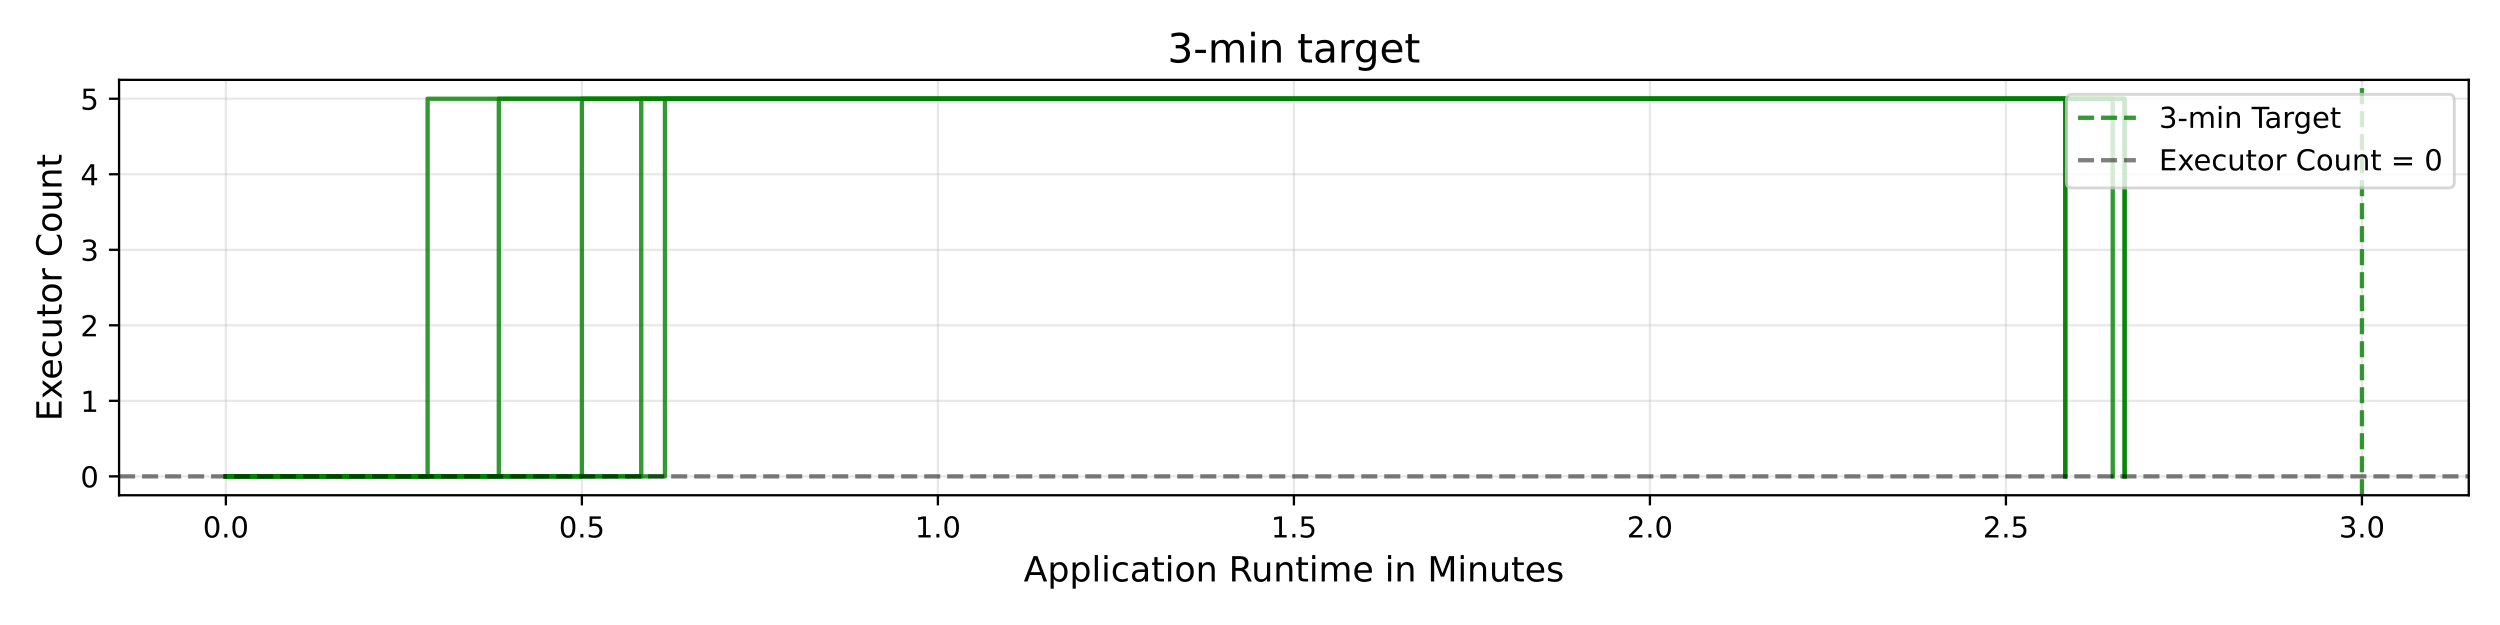
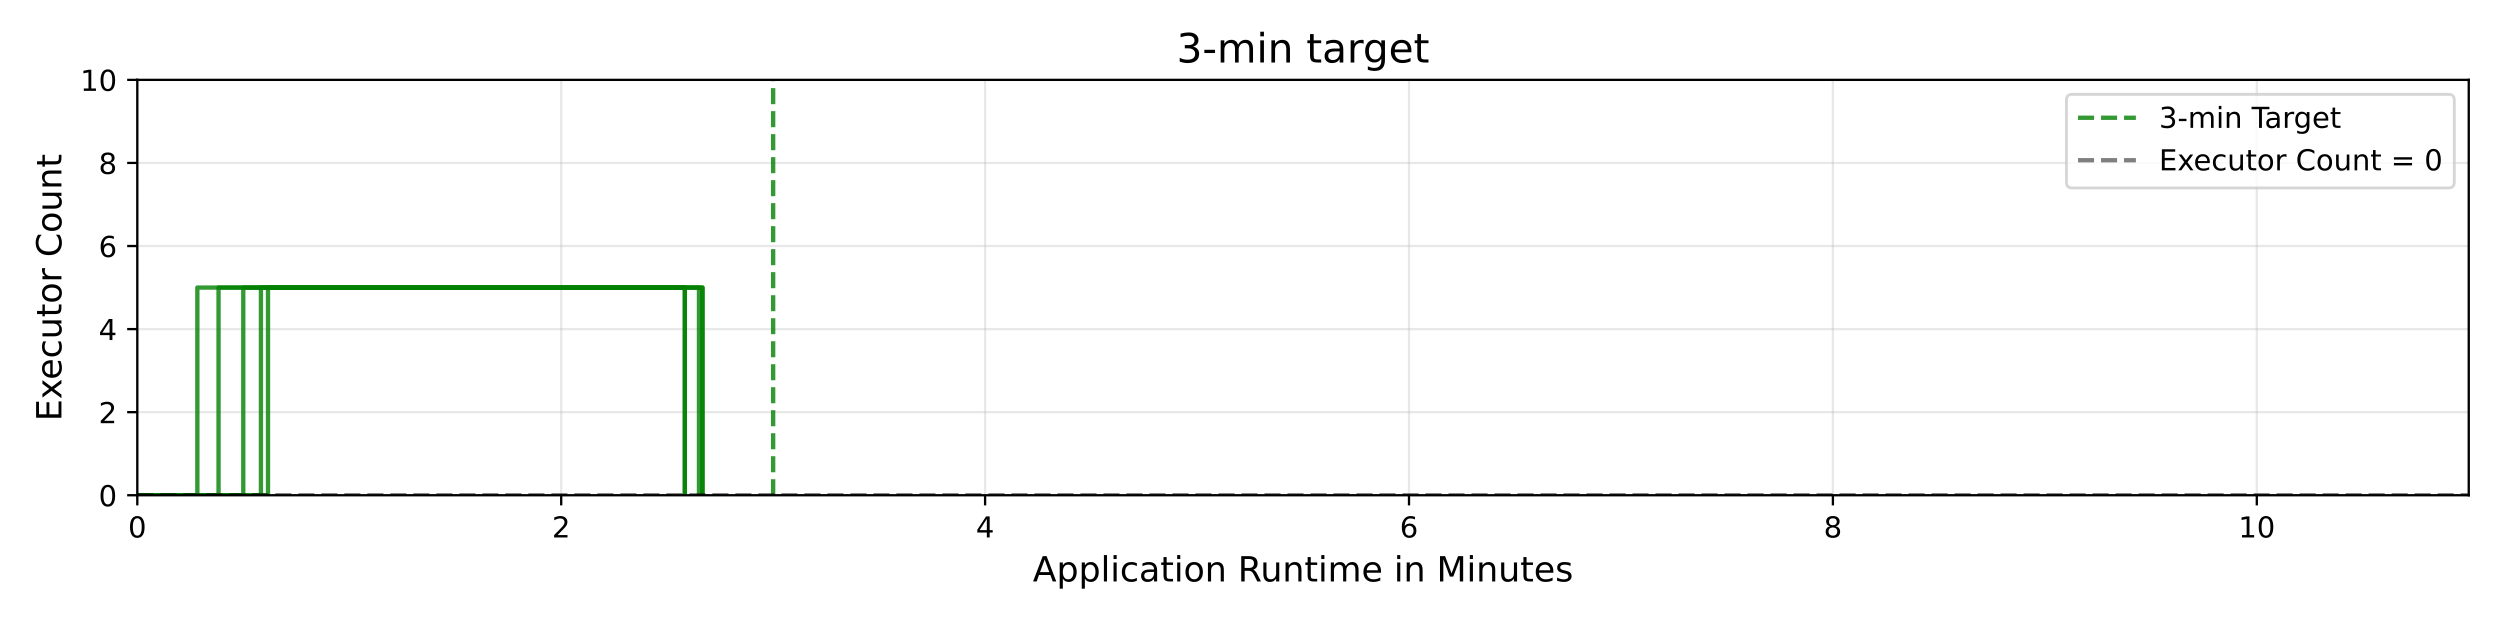
<svg xmlns="http://www.w3.org/2000/svg" xmlns:xlink="http://www.w3.org/1999/xlink" width="864pt" height="216pt" viewBox="0 0 864 216" version="1.1">
  <defs>
    <style type="text/css">*{stroke-linejoin: round; stroke-linecap: butt}</style>
  </defs>
  <g id="figure_1">
    <g id="patch_1">
      <path d="M 0 216  L 864 216  L 864 0  L 0 0  z " style="fill: #ffffff" />
    </g>
    <g id="axes_1">
      <g id="patch_2">
-         <path d="M 41.15 171.16  L 853.2 171.16  L 853.2 27.6  L 41.15 27.6  z " style="fill: #ffffff" />
+         <path d="M 47.45 171.16  L 853.2 171.16  L 853.2 27.6  L 47.45 27.6  z " style="fill: #ffffff" />
      </g>
      <g id="matplotlib.axis_1">
        <g id="xtick_1">
          <g id="line2d_1">
-             <path d="M 78.061 171.16  L 78.061 27.6  " clip-path="url(#p871c3babf1)" style="fill: none; stroke: #b0b0b0; stroke-opacity: 0.3; stroke-width: 0.8; stroke-linecap: square" />
+             <path d="M 47.45 171.16  L 47.45 27.6  " clip-path="url(#p15f60aa77c)" style="fill: none; stroke: #b0b0b0; stroke-opacity: 0.3; stroke-width: 0.8; stroke-linecap: square" />
          </g>
          <g id="line2d_2">
            <defs>
-               <path id="m5bd733987e" d="M 0 0  L 0 3.5  " style="stroke: #000000; stroke-width: 0.8" />
-             </defs>
-             <g>
-               <use xlink:href="#m5bd733987e" x="78.061" y="171.16" style="stroke: #000000; stroke-width: 0.8" />
+               <path id="mfbb7377df3" d="M 0 0  L 0 3.5  " style="stroke: #000000; stroke-width: 0.8" />
+             </defs>
+             <g>
+               <use xlink:href="#mfbb7377df3" x="47.45" y="171.16" style="stroke: #000000; stroke-width: 0.8" />
            </g>
          </g>
          <g id="text_1">
-             <g transform="translate(70.1098 185.7584) scale(0.1 -0.1)">
+             <g transform="translate(44.26875 185.7584) scale(0.1 -0.1)">
              <defs>
                <path id="DejaVuSans-30" d="M 2034 4250  Q 1547 4250 1301 3770  Q 1056 3291 1056 2328  Q 1056 1369 1301 889  Q 1547 409 2034 409  Q 2525 409 2770 889  Q 3016 1369 3016 2328  Q 3016 3291 2770 3770  Q 2525 4250 2034 4250  z M 2034 4750  Q 2819 4750 3233 4129  Q 3647 3509 3647 2328  Q 3647 1150 3233 529  Q 2819 -91 2034 -91  Q 1250 -91 836 529  Q 422 1150 422 2328  Q 422 3509 836 4129  Q 1250 4750 2034 4750  z " transform="scale(0.015625)" />
-                 <path id="DejaVuSans-2e" d="M 684 794  L 1344 794  L 1344 0  L 684 0  L 684 794  z " transform="scale(0.015625)" />
              </defs>
              <use xlink:href="#DejaVuSans-30" />
-               <use xlink:href="#DejaVuSans-2e" x="63.623" />
-               <use xlink:href="#DejaVuSans-30" x="95.41" />
            </g>
          </g>
        </g>
        <g id="xtick_2">
          <g id="line2d_3">
-             <path d="M 201.099 171.16  L 201.099 27.6  " clip-path="url(#p871c3babf1)" style="fill: none; stroke: #b0b0b0; stroke-opacity: 0.3; stroke-width: 0.8; stroke-linecap: square" />
+             <path d="M 193.95 171.16  L 193.95 27.6  " clip-path="url(#p15f60aa77c)" style="fill: none; stroke: #b0b0b0; stroke-opacity: 0.3; stroke-width: 0.8; stroke-linecap: square" />
          </g>
          <g id="line2d_4">
            <g>
-               <use xlink:href="#m5bd733987e" x="201.099" y="171.16" style="stroke: #000000; stroke-width: 0.8" />
+               <use xlink:href="#mfbb7377df3" x="193.95" y="171.16" style="stroke: #000000; stroke-width: 0.8" />
            </g>
          </g>
          <g id="text_2">
-             <g transform="translate(193.1477 185.7584) scale(0.1 -0.1)">
-               <defs>
-                 <path id="DejaVuSans-35" d="M 691 4666  L 3169 4666  L 3169 4134  L 1269 4134  L 1269 2991  Q 1406 3038 1543 3061  Q 1681 3084 1819 3084  Q 2600 3084 3056 2656  Q 3513 2228 3513 1497  Q 3513 744 3044 326  Q 2575 -91 1722 -91  Q 1428 -91 1123 -41  Q 819 9 494 109  L 494 744  Q 775 591 1075 516  Q 1375 441 1709 441  Q 2250 441 2565 725  Q 2881 1009 2881 1497  Q 2881 1984 2565 2268  Q 2250 2553 1709 2553  Q 1456 2553 1204 2497  Q 953 2441 691 2322  L 691 4666  z " transform="scale(0.015625)" />
-               </defs>
-               <use xlink:href="#DejaVuSans-30" />
-               <use xlink:href="#DejaVuSans-2e" x="63.623" />
-               <use xlink:href="#DejaVuSans-35" x="95.41" />
+             <g transform="translate(190.7688 185.7584) scale(0.1 -0.1)">
+               <defs>
+                 <path id="DejaVuSans-32" d="M 1228 531  L 3431 531  L 3431 0  L 469 0  L 469 531  Q 828 903 1448 1529  Q 2069 2156 2228 2338  Q 2531 2678 2651 2914  Q 2772 3150 2772 3378  Q 2772 3750 2511 3984  Q 2250 4219 1831 4219  Q 1534 4219 1204 4116  Q 875 4013 500 3803  L 500 4441  Q 881 4594 1212 4672  Q 1544 4750 1819 4750  Q 2544 4750 2975 4387  Q 3406 4025 3406 3419  Q 3406 3131 3298 2873  Q 3191 2616 2906 2266  Q 2828 2175 2409 1742  Q 1991 1309 1228 531  z " transform="scale(0.015625)" />
+               </defs>
+               <use xlink:href="#DejaVuSans-32" />
            </g>
          </g>
        </g>
        <g id="xtick_3">
          <g id="line2d_5">
-             <path d="M 324.137 171.16  L 324.137 27.6  " clip-path="url(#p871c3babf1)" style="fill: none; stroke: #b0b0b0; stroke-opacity: 0.3; stroke-width: 0.8; stroke-linecap: square" />
+             <path d="M 340.45 171.16  L 340.45 27.6  " clip-path="url(#p15f60aa77c)" style="fill: none; stroke: #b0b0b0; stroke-opacity: 0.3; stroke-width: 0.8; stroke-linecap: square" />
          </g>
          <g id="line2d_6">
            <g>
-               <use xlink:href="#m5bd733987e" x="324.137" y="171.16" style="stroke: #000000; stroke-width: 0.8" />
+               <use xlink:href="#mfbb7377df3" x="340.45" y="171.16" style="stroke: #000000; stroke-width: 0.8" />
            </g>
          </g>
          <g id="text_3">
-             <g transform="translate(316.1856 185.7584) scale(0.1 -0.1)">
-               <defs>
-                 <path id="DejaVuSans-31" d="M 794 531  L 1825 531  L 1825 4091  L 703 3866  L 703 4441  L 1819 4666  L 2450 4666  L 2450 531  L 3481 531  L 3481 0  L 794 0  L 794 531  z " transform="scale(0.015625)" />
-               </defs>
-               <use xlink:href="#DejaVuSans-31" />
-               <use xlink:href="#DejaVuSans-2e" x="63.623" />
-               <use xlink:href="#DejaVuSans-30" x="95.41" />
+             <g transform="translate(337.2688 185.7584) scale(0.1 -0.1)">
+               <defs>
+                 <path id="DejaVuSans-34" d="M 2419 4116  L 825 1625  L 2419 1625  L 2419 4116  z M 2253 4666  L 3047 4666  L 3047 1625  L 3713 1625  L 3713 1100  L 3047 1100  L 3047 0  L 2419 0  L 2419 1100  L 313 1100  L 313 1709  L 2253 4666  z " transform="scale(0.015625)" />
+               </defs>
+               <use xlink:href="#DejaVuSans-34" />
            </g>
          </g>
        </g>
        <g id="xtick_4">
          <g id="line2d_7">
-             <path d="M 447.175 171.16  L 447.175 27.6  " clip-path="url(#p871c3babf1)" style="fill: none; stroke: #b0b0b0; stroke-opacity: 0.3; stroke-width: 0.8; stroke-linecap: square" />
+             <path d="M 486.95 171.16  L 486.95 27.6  " clip-path="url(#p15f60aa77c)" style="fill: none; stroke: #b0b0b0; stroke-opacity: 0.3; stroke-width: 0.8; stroke-linecap: square" />
          </g>
          <g id="line2d_8">
            <g>
-               <use xlink:href="#m5bd733987e" x="447.175" y="171.16" style="stroke: #000000; stroke-width: 0.8" />
+               <use xlink:href="#mfbb7377df3" x="486.95" y="171.16" style="stroke: #000000; stroke-width: 0.8" />
            </g>
          </g>
          <g id="text_4">
-             <g transform="translate(439.2234 185.7584) scale(0.1 -0.1)">
-               <use xlink:href="#DejaVuSans-31" />
-               <use xlink:href="#DejaVuSans-2e" x="63.623" />
-               <use xlink:href="#DejaVuSans-35" x="95.41" />
+             <g transform="translate(483.7688 185.7584) scale(0.1 -0.1)">
+               <defs>
+                 <path id="DejaVuSans-36" d="M 2113 2584  Q 1688 2584 1439 2293  Q 1191 2003 1191 1497  Q 1191 994 1439 701  Q 1688 409 2113 409  Q 2538 409 2786 701  Q 3034 994 3034 1497  Q 3034 2003 2786 2293  Q 2538 2584 2113 2584  z M 3366 4563  L 3366 3988  Q 3128 4100 2886 4159  Q 2644 4219 2406 4219  Q 1781 4219 1451 3797  Q 1122 3375 1075 2522  Q 1259 2794 1537 2939  Q 1816 3084 2150 3084  Q 2853 3084 3261 2657  Q 3669 2231 3669 1497  Q 3669 778 3244 343  Q 2819 -91 2113 -91  Q 1303 -91 875 529  Q 447 1150 447 2328  Q 447 3434 972 4092  Q 1497 4750 2381 4750  Q 2619 4750 2861 4703  Q 3103 4656 3366 4563  z " transform="scale(0.015625)" />
+               </defs>
+               <use xlink:href="#DejaVuSans-36" />
            </g>
          </g>
        </g>
        <g id="xtick_5">
          <g id="line2d_9">
-             <path d="M 570.213 171.16  L 570.213 27.6  " clip-path="url(#p871c3babf1)" style="fill: none; stroke: #b0b0b0; stroke-opacity: 0.3; stroke-width: 0.8; stroke-linecap: square" />
+             <path d="M 633.45 171.16  L 633.45 27.6  " clip-path="url(#p15f60aa77c)" style="fill: none; stroke: #b0b0b0; stroke-opacity: 0.3; stroke-width: 0.8; stroke-linecap: square" />
          </g>
          <g id="line2d_10">
            <g>
-               <use xlink:href="#m5bd733987e" x="570.213" y="171.16" style="stroke: #000000; stroke-width: 0.8" />
+               <use xlink:href="#mfbb7377df3" x="633.45" y="171.16" style="stroke: #000000; stroke-width: 0.8" />
            </g>
          </g>
          <g id="text_5">
-             <g transform="translate(562.2613 185.7584) scale(0.1 -0.1)">
-               <defs>
-                 <path id="DejaVuSans-32" d="M 1228 531  L 3431 531  L 3431 0  L 469 0  L 469 531  Q 828 903 1448 1529  Q 2069 2156 2228 2338  Q 2531 2678 2651 2914  Q 2772 3150 2772 3378  Q 2772 3750 2511 3984  Q 2250 4219 1831 4219  Q 1534 4219 1204 4116  Q 875 4013 500 3803  L 500 4441  Q 881 4594 1212 4672  Q 1544 4750 1819 4750  Q 2544 4750 2975 4387  Q 3406 4025 3406 3419  Q 3406 3131 3298 2873  Q 3191 2616 2906 2266  Q 2828 2175 2409 1742  Q 1991 1309 1228 531  z " transform="scale(0.015625)" />
-               </defs>
-               <use xlink:href="#DejaVuSans-32" />
-               <use xlink:href="#DejaVuSans-2e" x="63.623" />
-               <use xlink:href="#DejaVuSans-30" x="95.41" />
+             <g transform="translate(630.2687 185.7584) scale(0.1 -0.1)">
+               <defs>
+                 <path id="DejaVuSans-38" d="M 2034 2216  Q 1584 2216 1326 1975  Q 1069 1734 1069 1313  Q 1069 891 1326 650  Q 1584 409 2034 409  Q 2484 409 2743 651  Q 3003 894 3003 1313  Q 3003 1734 2745 1975  Q 2488 2216 2034 2216  z M 1403 2484  Q 997 2584 770 2862  Q 544 3141 544 3541  Q 544 4100 942 4425  Q 1341 4750 2034 4750  Q 2731 4750 3128 4425  Q 3525 4100 3525 3541  Q 3525 3141 3298 2862  Q 3072 2584 2669 2484  Q 3125 2378 3379 2068  Q 3634 1759 3634 1313  Q 3634 634 3220 271  Q 2806 -91 2034 -91  Q 1263 -91 848 271  Q 434 634 434 1313  Q 434 1759 690 2068  Q 947 2378 1403 2484  z M 1172 3481  Q 1172 3119 1398 2916  Q 1625 2713 2034 2713  Q 2441 2713 2670 2916  Q 2900 3119 2900 3481  Q 2900 3844 2670 4047  Q 2441 4250 2034 4250  Q 1625 4250 1398 4047  Q 1172 3844 1172 3481  z " transform="scale(0.015625)" />
+               </defs>
+               <use xlink:href="#DejaVuSans-38" />
            </g>
          </g>
        </g>
        <g id="xtick_6">
          <g id="line2d_11">
-             <path d="M 693.251 171.16  L 693.251 27.6  " clip-path="url(#p871c3babf1)" style="fill: none; stroke: #b0b0b0; stroke-opacity: 0.3; stroke-width: 0.8; stroke-linecap: square" />
+             <path d="M 779.95 171.16  L 779.95 27.6  " clip-path="url(#p15f60aa77c)" style="fill: none; stroke: #b0b0b0; stroke-opacity: 0.3; stroke-width: 0.8; stroke-linecap: square" />
          </g>
          <g id="line2d_12">
            <g>
-               <use xlink:href="#m5bd733987e" x="693.251" y="171.16" style="stroke: #000000; stroke-width: 0.8" />
+               <use xlink:href="#mfbb7377df3" x="779.95" y="171.16" style="stroke: #000000; stroke-width: 0.8" />
            </g>
          </g>
          <g id="text_6">
-             <g transform="translate(685.2992 185.7584) scale(0.1 -0.1)">
-               <use xlink:href="#DejaVuSans-32" />
-               <use xlink:href="#DejaVuSans-2e" x="63.623" />
-               <use xlink:href="#DejaVuSans-35" x="95.41" />
-             </g>
-           </g>
-         </g>
-         <g id="xtick_7">
-           <g id="line2d_13">
-             <path d="M 816.289 171.16  L 816.289 27.6  " clip-path="url(#p871c3babf1)" style="fill: none; stroke: #b0b0b0; stroke-opacity: 0.3; stroke-width: 0.8; stroke-linecap: square" />
-           </g>
-           <g id="line2d_14">
-             <g>
-               <use xlink:href="#m5bd733987e" x="816.289" y="171.16" style="stroke: #000000; stroke-width: 0.8" />
-             </g>
-           </g>
-           <g id="text_7">
-             <g transform="translate(808.3371 185.7584) scale(0.1 -0.1)">
-               <defs>
-                 <path id="DejaVuSans-33" d="M 2597 2516  Q 3050 2419 3304 2112  Q 3559 1806 3559 1356  Q 3559 666 3084 287  Q 2609 -91 1734 -91  Q 1441 -91 1130 -33  Q 819 25 488 141  L 488 750  Q 750 597 1062 519  Q 1375 441 1716 441  Q 2309 441 2620 675  Q 2931 909 2931 1356  Q 2931 1769 2642 2001  Q 2353 2234 1838 2234  L 1294 2234  L 1294 2753  L 1863 2753  Q 2328 2753 2575 2939  Q 2822 3125 2822 3475  Q 2822 3834 2567 4026  Q 2313 4219 1838 4219  Q 1578 4219 1281 4162  Q 984 4106 628 3988  L 628 4550  Q 988 4650 1302 4700  Q 1616 4750 1894 4750  Q 2613 4750 3031 4423  Q 3450 4097 3450 3541  Q 3450 3153 3228 2886  Q 3006 2619 2597 2516  z " transform="scale(0.015625)" />
-               </defs>
-               <use xlink:href="#DejaVuSans-33" />
-               <use xlink:href="#DejaVuSans-2e" x="63.623" />
-               <use xlink:href="#DejaVuSans-30" x="95.41" />
-             </g>
-           </g>
-         </g>
-         <g id="text_8">
-           <g transform="translate(353.7822 200.9563) scale(0.12 -0.12)">
+             <g transform="translate(773.5875 185.7584) scale(0.1 -0.1)">
+               <defs>
+                 <path id="DejaVuSans-31" d="M 794 531  L 1825 531  L 1825 4091  L 703 3866  L 703 4441  L 1819 4666  L 2450 4666  L 2450 531  L 3481 531  L 3481 0  L 794 0  L 794 531  z " transform="scale(0.015625)" />
+               </defs>
+               <use xlink:href="#DejaVuSans-31" />
+               <use xlink:href="#DejaVuSans-30" x="63.623" />
+             </g>
+           </g>
+         </g>
+         <g id="text_7">
+           <g transform="translate(356.9322 200.9563) scale(0.12 -0.12)">
            <defs>
              <path id="DejaVuSans-41" d="M 2188 4044  L 1331 1722  L 3047 1722  L 2188 4044  z M 1831 4666  L 2547 4666  L 4325 0  L 3669 0  L 3244 1197  L 1141 1197  L 716 0  L 50 0  L 1831 4666  z " transform="scale(0.015625)" />
              <path id="DejaVuSans-70" d="M 1159 525  L 1159 -1331  L 581 -1331  L 581 3500  L 1159 3500  L 1159 2969  Q 1341 3281 1617 3432  Q 1894 3584 2278 3584  Q 2916 3584 3314 3078  Q 3713 2572 3713 1747  Q 3713 922 3314 415  Q 2916 -91 2278 -91  Q 1894 -91 1617 61  Q 1341 213 1159 525  z M 3116 1747  Q 3116 2381 2855 2742  Q 2594 3103 2138 3103  Q 1681 3103 1420 2742  Q 1159 2381 1159 1747  Q 1159 1113 1420 752  Q 1681 391 2138 391  Q 2594 391 2855 752  Q 3116 1113 3116 1747  z " transform="scale(0.015625)" />
              <path id="DejaVuSans-6c" d="M 603 4863  L 1178 4863  L 1178 0  L 603 0  L 603 4863  z " transform="scale(0.015625)" />
              <path id="DejaVuSans-69" d="M 603 3500  L 1178 3500  L 1178 0  L 603 0  L 603 3500  z M 603 4863  L 1178 4863  L 1178 4134  L 603 4134  L 603 4863  z " transform="scale(0.015625)" />
              <path id="DejaVuSans-63" d="M 3122 3366  L 3122 2828  Q 2878 2963 2633 3030  Q 2388 3097 2138 3097  Q 1578 3097 1268 2742  Q 959 2388 959 1747  Q 959 1106 1268 751  Q 1578 397 2138 397  Q 2388 397 2633 464  Q 2878 531 3122 666  L 3122 134  Q 2881 22 2623 -34  Q 2366 -91 2075 -91  Q 1284 -91 818 406  Q 353 903 353 1747  Q 353 2603 823 3093  Q 1294 3584 2113 3584  Q 2378 3584 2631 3529  Q 2884 3475 3122 3366  z " transform="scale(0.015625)" />
              <path id="DejaVuSans-61" d="M 2194 1759  Q 1497 1759 1228 1600  Q 959 1441 959 1056  Q 959 750 1161 570  Q 1363 391 1709 391  Q 2188 391 2477 730  Q 2766 1069 2766 1631  L 2766 1759  L 2194 1759  z M 3341 1997  L 3341 0  L 2766 0  L 2766 531  Q 2569 213 2275 61  Q 1981 -91 1556 -91  Q 1019 -91 701 211  Q 384 513 384 1019  Q 384 1609 779 1909  Q 1175 2209 1959 2209  L 2766 2209  L 2766 2266  Q 2766 2663 2505 2880  Q 2244 3097 1772 3097  Q 1472 3097 1187 3025  Q 903 2953 641 2809  L 641 3341  Q 956 3463 1253 3523  Q 1550 3584 1831 3584  Q 2591 3584 2966 3190  Q 3341 2797 3341 1997  z " transform="scale(0.015625)" />
              <path id="DejaVuSans-74" d="M 1172 4494  L 1172 3500  L 2356 3500  L 2356 3053  L 1172 3053  L 1172 1153  Q 1172 725 1289 603  Q 1406 481 1766 481  L 2356 481  L 2356 0  L 1766 0  Q 1100 0 847 248  Q 594 497 594 1153  L 594 3053  L 172 3053  L 172 3500  L 594 3500  L 594 4494  L 1172 4494  z " transform="scale(0.015625)" />
              <path id="DejaVuSans-6f" d="M 1959 3097  Q 1497 3097 1228 2736  Q 959 2375 959 1747  Q 959 1119 1226 758  Q 1494 397 1959 397  Q 2419 397 2687 759  Q 2956 1122 2956 1747  Q 2956 2369 2687 2733  Q 2419 3097 1959 3097  z M 1959 3584  Q 2709 3584 3137 3096  Q 3566 2609 3566 1747  Q 3566 888 3137 398  Q 2709 -91 1959 -91  Q 1206 -91 779 398  Q 353 888 353 1747  Q 353 2609 779 3096  Q 1206 3584 1959 3584  z " transform="scale(0.015625)" />
              <path id="DejaVuSans-6e" d="M 3513 2113  L 3513 0  L 2938 0  L 2938 2094  Q 2938 2591 2744 2837  Q 2550 3084 2163 3084  Q 1697 3084 1428 2787  Q 1159 2491 1159 1978  L 1159 0  L 581 0  L 581 3500  L 1159 3500  L 1159 2956  Q 1366 3272 1645 3428  Q 1925 3584 2291 3584  Q 2894 3584 3203 3211  Q 3513 2838 3513 2113  z " transform="scale(0.015625)" />
              <path id="DejaVuSans-20" transform="scale(0.015625)" />
              <path id="DejaVuSans-52" d="M 2841 2188  Q 3044 2119 3236 1894  Q 3428 1669 3622 1275  L 4263 0  L 3584 0  L 2988 1197  Q 2756 1666 2539 1819  Q 2322 1972 1947 1972  L 1259 1972  L 1259 0  L 628 0  L 628 4666  L 2053 4666  Q 2853 4666 3247 4331  Q 3641 3997 3641 3322  Q 3641 2881 3436 2590  Q 3231 2300 2841 2188  z M 1259 4147  L 1259 2491  L 2053 2491  Q 2509 2491 2742 2702  Q 2975 2913 2975 3322  Q 2975 3731 2742 3939  Q 2509 4147 2053 4147  L 1259 4147  z " transform="scale(0.015625)" />
              <path id="DejaVuSans-75" d="M 544 1381  L 544 3500  L 1119 3500  L 1119 1403  Q 1119 906 1312 657  Q 1506 409 1894 409  Q 2359 409 2629 706  Q 2900 1003 2900 1516  L 2900 3500  L 3475 3500  L 3475 0  L 2900 0  L 2900 538  Q 2691 219 2414 64  Q 2138 -91 1772 -91  Q 1169 -91 856 284  Q 544 659 544 1381  z M 1991 3584  L 1991 3584  z " transform="scale(0.015625)" />
              <path id="DejaVuSans-6d" d="M 3328 2828  Q 3544 3216 3844 3400  Q 4144 3584 4550 3584  Q 5097 3584 5394 3201  Q 5691 2819 5691 2113  L 5691 0  L 5113 0  L 5113 2094  Q 5113 2597 4934 2840  Q 4756 3084 4391 3084  Q 3944 3084 3684 2787  Q 3425 2491 3425 1978  L 3425 0  L 2847 0  L 2847 2094  Q 2847 2600 2669 2842  Q 2491 3084 2119 3084  Q 1678 3084 1418 2786  Q 1159 2488 1159 1978  L 1159 0  L 581 0  L 581 3500  L 1159 3500  L 1159 2956  Q 1356 3278 1631 3431  Q 1906 3584 2284 3584  Q 2666 3584 2933 3390  Q 3200 3197 3328 2828  z " transform="scale(0.015625)" />
              <path id="DejaVuSans-65" d="M 3597 1894  L 3597 1613  L 953 1613  Q 991 1019 1311 708  Q 1631 397 2203 397  Q 2534 397 2845 478  Q 3156 559 3463 722  L 3463 178  Q 3153 47 2828 -22  Q 2503 -91 2169 -91  Q 1331 -91 842 396  Q 353 884 353 1716  Q 353 2575 817 3079  Q 1281 3584 2069 3584  Q 2775 3584 3186 3129  Q 3597 2675 3597 1894  z M 3022 2063  Q 3016 2534 2758 2815  Q 2500 3097 2075 3097  Q 1594 3097 1305 2825  Q 1016 2553 972 2059  L 3022 2063  z " transform="scale(0.015625)" />
              <path id="DejaVuSans-4d" d="M 628 4666  L 1569 4666  L 2759 1491  L 3956 4666  L 4897 4666  L 4897 0  L 4281 0  L 4281 4097  L 3078 897  L 2444 897  L 1241 4097  L 1241 0  L 628 0  L 628 4666  z " transform="scale(0.015625)" />
              <path id="DejaVuSans-73" d="M 2834 3397  L 2834 2853  Q 2591 2978 2328 3040  Q 2066 3103 1784 3103  Q 1356 3103 1142 2972  Q 928 2841 928 2578  Q 928 2378 1081 2264  Q 1234 2150 1697 2047  L 1894 2003  Q 2506 1872 2764 1633  Q 3022 1394 3022 966  Q 3022 478 2636 193  Q 2250 -91 1575 -91  Q 1294 -91 989 -36  Q 684 19 347 128  L 347 722  Q 666 556 975 473  Q 1284 391 1588 391  Q 1994 391 2212 530  Q 2431 669 2431 922  Q 2431 1156 2273 1281  Q 2116 1406 1581 1522  L 1381 1569  Q 847 1681 609 1914  Q 372 2147 372 2553  Q 372 3047 722 3315  Q 1072 3584 1716 3584  Q 2034 3584 2315 3537  Q 2597 3491 2834 3397  z " transform="scale(0.015625)" />
            </defs>
            <use xlink:href="#DejaVuSans-41" />
            <use xlink:href="#DejaVuSans-70" x="68.408" />
            <use xlink:href="#DejaVuSans-70" x="131.885" />
            <use xlink:href="#DejaVuSans-6c" x="195.361" />
            <use xlink:href="#DejaVuSans-69" x="223.145" />
            <use xlink:href="#DejaVuSans-63" x="250.928" />
            <use xlink:href="#DejaVuSans-61" x="305.908" />
            <use xlink:href="#DejaVuSans-74" x="367.188" />
            <use xlink:href="#DejaVuSans-69" x="406.396" />
            <use xlink:href="#DejaVuSans-6f" x="434.18" />
            <use xlink:href="#DejaVuSans-6e" x="495.361" />
            <use xlink:href="#DejaVuSans-20" x="558.74" />
            <use xlink:href="#DejaVuSans-52" x="590.527" />
            <use xlink:href="#DejaVuSans-75" x="655.51" />
            <use xlink:href="#DejaVuSans-6e" x="718.889" />
            <use xlink:href="#DejaVuSans-74" x="782.268" />
            <use xlink:href="#DejaVuSans-69" x="821.477" />
            <use xlink:href="#DejaVuSans-6d" x="849.26" />
            <use xlink:href="#DejaVuSans-65" x="946.672" />
            <use xlink:href="#DejaVuSans-20" x="1008.195" />
            <use xlink:href="#DejaVuSans-69" x="1039.982" />
            <use xlink:href="#DejaVuSans-6e" x="1067.766" />
            <use xlink:href="#DejaVuSans-20" x="1131.145" />
            <use xlink:href="#DejaVuSans-4d" x="1162.932" />
            <use xlink:href="#DejaVuSans-69" x="1249.211" />
            <use xlink:href="#DejaVuSans-6e" x="1276.994" />
            <use xlink:href="#DejaVuSans-75" x="1340.373" />
            <use xlink:href="#DejaVuSans-74" x="1403.752" />
            <use xlink:href="#DejaVuSans-65" x="1442.961" />
            <use xlink:href="#DejaVuSans-73" x="1504.484" />
          </g>
        </g>
      </g>
      <g id="matplotlib.axis_2">
        <g id="ytick_1">
+           <g id="line2d_13">
+             <path d="M 47.45 171.16  L 853.2 171.16  " clip-path="url(#p15f60aa77c)" style="fill: none; stroke: #b0b0b0; stroke-opacity: 0.3; stroke-width: 0.8; stroke-linecap: square" />
+           </g>
+           <g id="line2d_14">
+             <defs>
+               <path id="m87e076d2dc" d="M 0 0  L -3.5 0  " style="stroke: #000000; stroke-width: 0.8" />
+             </defs>
+             <g>
+               <use xlink:href="#m87e076d2dc" x="47.45" y="171.16" style="stroke: #000000; stroke-width: 0.8" />
+             </g>
+           </g>
+           <g id="text_8">
+             <g transform="translate(34.0875 174.9592) scale(0.1 -0.1)">
+               <use xlink:href="#DejaVuSans-30" />
+             </g>
+           </g>
+         </g>
+         <g id="ytick_2">
          <g id="line2d_15">
-             <path d="M 41.15 164.635  L 853.2 164.635  " clip-path="url(#p871c3babf1)" style="fill: none; stroke: #b0b0b0; stroke-opacity: 0.3; stroke-width: 0.8; stroke-linecap: square" />
+             <path d="M 47.45 142.448  L 853.2 142.448  " clip-path="url(#p15f60aa77c)" style="fill: none; stroke: #b0b0b0; stroke-opacity: 0.3; stroke-width: 0.8; stroke-linecap: square" />
          </g>
          <g id="line2d_16">
-             <defs>
-               <path id="mb593ca49fc" d="M 0 0  L -3.5 0  " style="stroke: #000000; stroke-width: 0.8" />
-             </defs>
-             <g>
-               <use xlink:href="#mb593ca49fc" x="41.15" y="164.635" style="stroke: #000000; stroke-width: 0.8" />
+             <g>
+               <use xlink:href="#m87e076d2dc" x="47.45" y="142.448" style="stroke: #000000; stroke-width: 0.8" />
            </g>
          </g>
          <g id="text_9">
-             <g transform="translate(27.7875 168.4338) scale(0.1 -0.1)">
-               <use xlink:href="#DejaVuSans-30" />
-             </g>
-           </g>
-         </g>
-         <g id="ytick_2">
+             <g transform="translate(34.0875 146.2472) scale(0.1 -0.1)">
+               <use xlink:href="#DejaVuSans-32" />
+             </g>
+           </g>
+         </g>
+         <g id="ytick_3">
          <g id="line2d_17">
-             <path d="M 41.15 138.533  L 853.2 138.533  " clip-path="url(#p871c3babf1)" style="fill: none; stroke: #b0b0b0; stroke-opacity: 0.3; stroke-width: 0.8; stroke-linecap: square" />
+             <path d="M 47.45 113.736  L 853.2 113.736  " clip-path="url(#p15f60aa77c)" style="fill: none; stroke: #b0b0b0; stroke-opacity: 0.3; stroke-width: 0.8; stroke-linecap: square" />
          </g>
          <g id="line2d_18">
            <g>
-               <use xlink:href="#mb593ca49fc" x="41.15" y="138.533" style="stroke: #000000; stroke-width: 0.8" />
+               <use xlink:href="#m87e076d2dc" x="47.45" y="113.736" style="stroke: #000000; stroke-width: 0.8" />
            </g>
          </g>
          <g id="text_10">
-             <g transform="translate(27.7875 142.3319) scale(0.1 -0.1)">
+             <g transform="translate(34.0875 117.5352) scale(0.1 -0.1)">
+               <use xlink:href="#DejaVuSans-34" />
+             </g>
+           </g>
+         </g>
+         <g id="ytick_4">
+           <g id="line2d_19">
+             <path d="M 47.45 85.024  L 853.2 85.024  " clip-path="url(#p15f60aa77c)" style="fill: none; stroke: #b0b0b0; stroke-opacity: 0.3; stroke-width: 0.8; stroke-linecap: square" />
+           </g>
+           <g id="line2d_20">
+             <g>
+               <use xlink:href="#m87e076d2dc" x="47.45" y="85.024" style="stroke: #000000; stroke-width: 0.8" />
+             </g>
+           </g>
+           <g id="text_11">
+             <g transform="translate(34.0875 88.82322) scale(0.1 -0.1)">
+               <use xlink:href="#DejaVuSans-36" />
+             </g>
+           </g>
+         </g>
+         <g id="ytick_5">
+           <g id="line2d_21">
+             <path d="M 47.45 56.312  L 853.2 56.312  " clip-path="url(#p15f60aa77c)" style="fill: none; stroke: #b0b0b0; stroke-opacity: 0.3; stroke-width: 0.8; stroke-linecap: square" />
+           </g>
+           <g id="line2d_22">
+             <g>
+               <use xlink:href="#m87e076d2dc" x="47.45" y="56.312" style="stroke: #000000; stroke-width: 0.8" />
+             </g>
+           </g>
+           <g id="text_12">
+             <g transform="translate(34.0875 60.11122) scale(0.1 -0.1)">
+               <use xlink:href="#DejaVuSans-38" />
+             </g>
+           </g>
+         </g>
+         <g id="ytick_6">
+           <g id="line2d_23">
+             <path d="M 47.45 27.6  L 853.2 27.6  " clip-path="url(#p15f60aa77c)" style="fill: none; stroke: #b0b0b0; stroke-opacity: 0.3; stroke-width: 0.8; stroke-linecap: square" />
+           </g>
+           <g id="line2d_24">
+             <g>
+               <use xlink:href="#m87e076d2dc" x="47.45" y="27.6" style="stroke: #000000; stroke-width: 0.8" />
+             </g>
+           </g>
+           <g id="text_13">
+             <g transform="translate(27.725 31.39922) scale(0.1 -0.1)">
              <use xlink:href="#DejaVuSans-31" />
-             </g>
-           </g>
-         </g>
-         <g id="ytick_3">
-           <g id="line2d_19">
-             <path d="M 41.15 112.431  L 853.2 112.431  " clip-path="url(#p871c3babf1)" style="fill: none; stroke: #b0b0b0; stroke-opacity: 0.3; stroke-width: 0.8; stroke-linecap: square" />
-           </g>
-           <g id="line2d_20">
-             <g>
-               <use xlink:href="#mb593ca49fc" x="41.15" y="112.431" style="stroke: #000000; stroke-width: 0.8" />
-             </g>
-           </g>
-           <g id="text_11">
-             <g transform="translate(27.7875 116.2301) scale(0.1 -0.1)">
-               <use xlink:href="#DejaVuSans-32" />
-             </g>
-           </g>
-         </g>
-         <g id="ytick_4">
-           <g id="line2d_21">
-             <path d="M 41.15 86.329  L 853.2 86.329  " clip-path="url(#p871c3babf1)" style="fill: none; stroke: #b0b0b0; stroke-opacity: 0.3; stroke-width: 0.8; stroke-linecap: square" />
-           </g>
-           <g id="line2d_22">
-             <g>
-               <use xlink:href="#mb593ca49fc" x="41.15" y="86.329" style="stroke: #000000; stroke-width: 0.8" />
-             </g>
-           </g>
-           <g id="text_12">
-             <g transform="translate(27.7875 90.12831) scale(0.1 -0.1)">
-               <use xlink:href="#DejaVuSans-33" />
-             </g>
-           </g>
-         </g>
-         <g id="ytick_5">
-           <g id="line2d_23">
-             <path d="M 41.15 60.227  L 853.2 60.227  " clip-path="url(#p871c3babf1)" style="fill: none; stroke: #b0b0b0; stroke-opacity: 0.3; stroke-width: 0.8; stroke-linecap: square" />
-           </g>
-           <g id="line2d_24">
-             <g>
-               <use xlink:href="#mb593ca49fc" x="41.15" y="60.227" style="stroke: #000000; stroke-width: 0.8" />
-             </g>
-           </g>
-           <g id="text_13">
-             <g transform="translate(27.7875 64.02649) scale(0.1 -0.1)">
-               <defs>
-                 <path id="DejaVuSans-34" d="M 2419 4116  L 825 1625  L 2419 1625  L 2419 4116  z M 2253 4666  L 3047 4666  L 3047 1625  L 3713 1625  L 3713 1100  L 3047 1100  L 3047 0  L 2419 0  L 2419 1100  L 313 1100  L 313 1709  L 2253 4666  z " transform="scale(0.015625)" />
-               </defs>
-               <use xlink:href="#DejaVuSans-34" />
-             </g>
-           </g>
-         </g>
-         <g id="ytick_6">
-           <g id="line2d_25">
-             <path d="M 41.15 34.125  L 853.2 34.125  " clip-path="url(#p871c3babf1)" style="fill: none; stroke: #b0b0b0; stroke-opacity: 0.3; stroke-width: 0.8; stroke-linecap: square" />
-           </g>
-           <g id="line2d_26">
-             <g>
-               <use xlink:href="#mb593ca49fc" x="41.15" y="34.125" style="stroke: #000000; stroke-width: 0.8" />
-             </g>
-           </g>
-           <g id="text_14">
-             <g transform="translate(27.7875 37.92467) scale(0.1 -0.1)">
-               <use xlink:href="#DejaVuSans-35" />
-             </g>
-           </g>
-         </g>
-         <g id="text_15">
-           <g transform="translate(21.29188 145.5434) rotate(-90) scale(0.12 -0.12)">
+               <use xlink:href="#DejaVuSans-30" x="63.623" />
+             </g>
+           </g>
+         </g>
+         <g id="text_14">
+           <g transform="translate(21.22938 145.5434) rotate(-90) scale(0.12 -0.12)">
            <defs>
              <path id="DejaVuSans-45" d="M 628 4666  L 3578 4666  L 3578 4134  L 1259 4134  L 1259 2753  L 3481 2753  L 3481 2222  L 1259 2222  L 1259 531  L 3634 531  L 3634 0  L 628 0  L 628 4666  z " transform="scale(0.015625)" />
              <path id="DejaVuSans-78" d="M 3513 3500  L 2247 1797  L 3578 0  L 2900 0  L 1881 1375  L 863 0  L 184 0  L 1544 1831  L 300 3500  L 978 3500  L 1906 2253  L 2834 3500  L 3513 3500  z " transform="scale(0.015625)" />
              <path id="DejaVuSans-72" d="M 2631 2963  Q 2534 3019 2420 3045  Q 2306 3072 2169 3072  Q 1681 3072 1420 2755  Q 1159 2438 1159 1844  L 1159 0  L 581 0  L 581 3500  L 1159 3500  L 1159 2956  Q 1341 3275 1631 3429  Q 1922 3584 2338 3584  Q 2397 3584 2469 3576  Q 2541 3569 2628 3553  L 2631 2963  z " transform="scale(0.015625)" />
              <path id="DejaVuSans-43" d="M 4122 4306  L 4122 3641  Q 3803 3938 3442 4084  Q 3081 4231 2675 4231  Q 1875 4231 1450 3742  Q 1025 3253 1025 2328  Q 1025 1406 1450 917  Q 1875 428 2675 428  Q 3081 428 3442 575  Q 3803 722 4122 1019  L 4122 359  Q 3791 134 3420 21  Q 3050 -91 2638 -91  Q 1578 -91 968 557  Q 359 1206 359 2328  Q 359 3453 968 4101  Q 1578 4750 2638 4750  Q 3056 4750 3426 4639  Q 3797 4528 4122 4306  z " transform="scale(0.015625)" />
            </defs>
            <use xlink:href="#DejaVuSans-45" />
            <use xlink:href="#DejaVuSans-78" x="63.184" />
            <use xlink:href="#DejaVuSans-65" x="119.238" />
            <use xlink:href="#DejaVuSans-63" x="180.762" />
            <use xlink:href="#DejaVuSans-75" x="235.742" />
            <use xlink:href="#DejaVuSans-74" x="299.121" />
            <use xlink:href="#DejaVuSans-6f" x="338.33" />
            <use xlink:href="#DejaVuSans-72" x="399.512" />
            <use xlink:href="#DejaVuSans-20" x="440.625" />
            <use xlink:href="#DejaVuSans-43" x="472.412" />
            <use xlink:href="#DejaVuSans-6f" x="542.236" />
            <use xlink:href="#DejaVuSans-75" x="603.418" />
            <use xlink:href="#DejaVuSans-6e" x="666.797" />
            <use xlink:href="#DejaVuSans-74" x="730.176" />
          </g>
        </g>
      </g>
+       <g id="line2d_25">
+         <path d="M 47.45 171.16  L 92.621 171.16  L 92.621 99.38  L 129.246 99.38  L 129.246 99.38  L 165.871 99.38  L 165.871 99.38  L 202.496 99.38  L 202.496 99.38  L 236.679 99.38  L 236.679 171.16  " clip-path="url(#p15f60aa77c)" style="fill: none; stroke: #008000; stroke-opacity: 0.8; stroke-width: 1.5; stroke-linecap: square" />
+       </g>
+       <g id="line2d_26">
+         <path d="M 47.45 171.16  L 84.075 171.16  L 84.075 99.38  L 120.7 99.38  L 120.7 99.38  L 157.325 99.38  L 157.325 99.38  L 193.95 99.38  L 193.95 99.38  L 230.575 99.38  L 230.575 99.38  L 242.783 99.38  L 242.783 171.16  " clip-path="url(#p15f60aa77c)" style="fill: none; stroke: #008000; stroke-opacity: 0.8; stroke-width: 1.5; stroke-linecap: square" />
+       </g>
      <g id="line2d_27">
-         <path d="M 78.061 164.635  L 229.808 164.635  L 229.808 34.125  L 352.846 34.125  L 352.846 34.125  L 475.884 34.125  L 475.884 34.125  L 598.922 34.125  L 598.922 34.125  L 713.757 34.125  L 713.757 164.635  " clip-path="url(#p871c3babf1)" style="fill: none; stroke: #008000; stroke-opacity: 0.8; stroke-width: 1.5; stroke-linecap: square" />
+         <path d="M 47.45 171.16  L 68.204 171.16  L 68.204 99.38  L 104.829 99.38  L 104.829 99.38  L 141.454 99.38  L 141.454 99.38  L 178.079 99.38  L 178.079 99.38  L 214.704 99.38  L 214.704 99.38  L 241.562 99.38  L 241.562 171.16  " clip-path="url(#p15f60aa77c)" style="fill: none; stroke: #008000; stroke-opacity: 0.8; stroke-width: 1.5; stroke-linecap: square" />
      </g>
      <g id="line2d_28">
-         <path d="M 78.061 164.635  L 201.099 164.635  L 201.099 34.125  L 324.137 34.125  L 324.137 34.125  L 447.175 34.125  L 447.175 34.125  L 570.213 34.125  L 570.213 34.125  L 693.251 34.125  L 693.251 34.125  L 734.263 34.125  L 734.263 164.635  " clip-path="url(#p871c3babf1)" style="fill: none; stroke: #008000; stroke-opacity: 0.8; stroke-width: 1.5; stroke-linecap: square" />
+         <path d="M 47.45 171.16  L 90.179 171.16  L 90.179 99.38  L 126.804 99.38  L 126.804 99.38  L 163.429 99.38  L 163.429 99.38  L 200.054 99.38  L 200.054 99.38  L 236.679 99.38  L 236.679 99.38  L 242.783 99.38  L 242.783 171.16  " clip-path="url(#p15f60aa77c)" style="fill: none; stroke: #008000; stroke-opacity: 0.8; stroke-width: 1.5; stroke-linecap: square" />
      </g>
      <g id="line2d_29">
-         <path d="M 78.061 164.635  L 147.783 164.635  L 147.783 34.125  L 270.821 34.125  L 270.821 34.125  L 393.859 34.125  L 393.859 34.125  L 516.896 34.125  L 516.896 34.125  L 639.934 34.125  L 639.934 34.125  L 730.162 34.125  L 730.162 164.635  " clip-path="url(#p871c3babf1)" style="fill: none; stroke: #008000; stroke-opacity: 0.8; stroke-width: 1.5; stroke-linecap: square" />
+         <path d="M 47.45 171.16  L 75.529 171.16  L 75.529 99.38  L 112.154 99.38  L 112.154 99.38  L 148.779 99.38  L 148.779 99.38  L 185.404 99.38  L 185.404 99.38  L 222.029 99.38  L 222.029 99.38  L 236.679 99.38  L 236.679 171.16  " clip-path="url(#p15f60aa77c)" style="fill: none; stroke: #008000; stroke-opacity: 0.8; stroke-width: 1.5; stroke-linecap: square" />
      </g>
      <g id="line2d_30">
-         <path d="M 78.061 164.635  L 221.606 164.635  L 221.606 34.125  L 344.643 34.125  L 344.643 34.125  L 467.681 34.125  L 467.681 34.125  L 590.719 34.125  L 590.719 34.125  L 713.757 34.125  L 713.757 34.125  L 734.263 34.125  L 734.263 164.635  " clip-path="url(#p871c3babf1)" style="fill: none; stroke: #008000; stroke-opacity: 0.8; stroke-width: 1.5; stroke-linecap: square" />
+         <path d="M 267.2 171.16  L 267.2 27.6  " clip-path="url(#p15f60aa77c)" style="fill: none; stroke-dasharray: 5.55,2.4; stroke-dashoffset: 0; stroke: #008000; stroke-opacity: 0.8; stroke-width: 1.5" />
      </g>
      <g id="line2d_31">
-         <path d="M 78.061 164.635  L 172.39 164.635  L 172.39 34.125  L 295.428 34.125  L 295.428 34.125  L 418.466 34.125  L 418.466 34.125  L 541.504 34.125  L 541.504 34.125  L 664.542 34.125  L 664.542 34.125  L 713.757 34.125  L 713.757 164.635  " clip-path="url(#p871c3babf1)" style="fill: none; stroke: #008000; stroke-opacity: 0.8; stroke-width: 1.5; stroke-linecap: square" />
-       </g>
-       <g id="line2d_32">
-         <path d="M 816.289 171.16  L 816.289 27.6  " clip-path="url(#p871c3babf1)" style="fill: none; stroke-dasharray: 5.55,2.4; stroke-dashoffset: 0; stroke: #008000; stroke-opacity: 0.8; stroke-width: 1.5" />
-       </g>
-       <g id="line2d_33">
-         <path d="M 41.15 164.635  L 853.2 164.635  " clip-path="url(#p871c3babf1)" style="fill: none; stroke-dasharray: 5.55,2.4; stroke-dashoffset: 0; stroke: #000000; stroke-opacity: 0.5; stroke-width: 1.5" />
+         <path d="M 47.45 171.16  L 853.2 171.16  " clip-path="url(#p15f60aa77c)" style="fill: none; stroke-dasharray: 5.55,2.4; stroke-dashoffset: 0; stroke: #000000; stroke-opacity: 0.5; stroke-width: 1.5" />
      </g>
      <g id="patch_3">
-         <path d="M 41.15 171.16  L 41.15 27.6  " style="fill: none; stroke: #000000; stroke-width: 0.8; stroke-linejoin: miter; stroke-linecap: square" />
+         <path d="M 47.45 171.16  L 47.45 27.6  " style="fill: none; stroke: #000000; stroke-width: 0.8; stroke-linejoin: miter; stroke-linecap: square" />
      </g>
      <g id="patch_4">
        <path d="M 853.2 171.16  L 853.2 27.6  " style="fill: none; stroke: #000000; stroke-width: 0.8; stroke-linejoin: miter; stroke-linecap: square" />
      </g>
      <g id="patch_5">
-         <path d="M 41.15 171.16  L 853.2 171.16  " style="fill: none; stroke: #000000; stroke-width: 0.8; stroke-linejoin: miter; stroke-linecap: square" />
+         <path d="M 47.45 171.16  L 853.2 171.16  " style="fill: none; stroke: #000000; stroke-width: 0.8; stroke-linejoin: miter; stroke-linecap: square" />
      </g>
      <g id="patch_6">
-         <path d="M 41.15 27.6  L 853.2 27.6  " style="fill: none; stroke: #000000; stroke-width: 0.8; stroke-linejoin: miter; stroke-linecap: square" />
-       </g>
-       <g id="text_16">
-         <g transform="translate(403.4873 21.6) scale(0.14 -0.14)">
+         <path d="M 47.45 27.6  L 853.2 27.6  " style="fill: none; stroke: #000000; stroke-width: 0.8; stroke-linejoin: miter; stroke-linecap: square" />
+       </g>
+       <g id="text_15">
+         <g transform="translate(406.6373 21.6) scale(0.14 -0.14)">
          <defs>
+             <path id="DejaVuSans-33" d="M 2597 2516  Q 3050 2419 3304 2112  Q 3559 1806 3559 1356  Q 3559 666 3084 287  Q 2609 -91 1734 -91  Q 1441 -91 1130 -33  Q 819 25 488 141  L 488 750  Q 750 597 1062 519  Q 1375 441 1716 441  Q 2309 441 2620 675  Q 2931 909 2931 1356  Q 2931 1769 2642 2001  Q 2353 2234 1838 2234  L 1294 2234  L 1294 2753  L 1863 2753  Q 2328 2753 2575 2939  Q 2822 3125 2822 3475  Q 2822 3834 2567 4026  Q 2313 4219 1838 4219  Q 1578 4219 1281 4162  Q 984 4106 628 3988  L 628 4550  Q 988 4650 1302 4700  Q 1616 4750 1894 4750  Q 2613 4750 3031 4423  Q 3450 4097 3450 3541  Q 3450 3153 3228 2886  Q 3006 2619 2597 2516  z " transform="scale(0.015625)" />
            <path id="DejaVuSans-2d" d="M 313 2009  L 1997 2009  L 1997 1497  L 313 1497  L 313 2009  z " transform="scale(0.015625)" />
            <path id="DejaVuSans-67" d="M 2906 1791  Q 2906 2416 2648 2759  Q 2391 3103 1925 3103  Q 1463 3103 1205 2759  Q 947 2416 947 1791  Q 947 1169 1205 825  Q 1463 481 1925 481  Q 2391 481 2648 825  Q 2906 1169 2906 1791  z M 3481 434  Q 3481 -459 3084 -895  Q 2688 -1331 1869 -1331  Q 1566 -1331 1297 -1286  Q 1028 -1241 775 -1147  L 775 -588  Q 1028 -725 1275 -790  Q 1522 -856 1778 -856  Q 2344 -856 2625 -561  Q 2906 -266 2906 331  L 2906 616  Q 2728 306 2450 153  Q 2172 0 1784 0  Q 1141 0 747 490  Q 353 981 353 1791  Q 353 2603 747 3093  Q 1141 3584 1784 3584  Q 2172 3584 2450 3431  Q 2728 3278 2906 2969  L 2906 3500  L 3481 3500  L 3481 434  z " transform="scale(0.015625)" />
          </defs>
          <use xlink:href="#DejaVuSans-33" />
          <use xlink:href="#DejaVuSans-2d" x="63.623" />
          <use xlink:href="#DejaVuSans-6d" x="99.707" />
          <use xlink:href="#DejaVuSans-69" x="197.119" />
          <use xlink:href="#DejaVuSans-6e" x="224.902" />
          <use xlink:href="#DejaVuSans-20" x="288.281" />
          <use xlink:href="#DejaVuSans-74" x="320.068" />
          <use xlink:href="#DejaVuSans-61" x="359.277" />
          <use xlink:href="#DejaVuSans-72" x="420.557" />
          <use xlink:href="#DejaVuSans-67" x="459.92" />
          <use xlink:href="#DejaVuSans-65" x="523.396" />
          <use xlink:href="#DejaVuSans-74" x="584.92" />
        </g>
      </g>
      <g id="legend_1">
        <g id="patch_7">
          <path d="M 716.163 64.956  L 846.2 64.956  Q 848.2 64.956 848.2 62.956  L 848.2 34.6  Q 848.2 32.6 846.2 32.6  L 716.163 32.6  Q 714.163 32.6 714.163 34.6  L 714.163 62.956  Q 714.163 64.956 716.163 64.956  z " style="fill: #ffffff; opacity: 0.8; stroke: #cccccc; stroke-linejoin: miter" />
        </g>
-         <g id="line2d_34">
+         <g id="line2d_32">
          <path d="M 718.163 40.698  L 728.163 40.698  L 738.163 40.698  " style="fill: none; stroke-dasharray: 5.55,2.4; stroke-dashoffset: 0; stroke: #008000; stroke-opacity: 0.8; stroke-width: 1.5" />
        </g>
-         <g id="text_17">
+         <g id="text_16">
          <g transform="translate(746.1625 44.19844) scale(0.1 -0.1)">
            <defs>
              <path id="DejaVuSans-54" d="M -19 4666  L 3928 4666  L 3928 4134  L 2272 4134  L 2272 0  L 1638 0  L 1638 4134  L -19 4134  L -19 4666  z " transform="scale(0.015625)" />
            </defs>
            <use xlink:href="#DejaVuSans-33" />
            <use xlink:href="#DejaVuSans-2d" x="63.623" />
            <use xlink:href="#DejaVuSans-6d" x="99.707" />
            <use xlink:href="#DejaVuSans-69" x="197.119" />
            <use xlink:href="#DejaVuSans-6e" x="224.902" />
            <use xlink:href="#DejaVuSans-20" x="288.281" />
            <use xlink:href="#DejaVuSans-54" x="320.068" />
            <use xlink:href="#DejaVuSans-61" x="364.652" />
            <use xlink:href="#DejaVuSans-72" x="425.932" />
            <use xlink:href="#DejaVuSans-67" x="465.295" />
            <use xlink:href="#DejaVuSans-65" x="528.771" />
            <use xlink:href="#DejaVuSans-74" x="590.295" />
          </g>
        </g>
-         <g id="line2d_35">
+         <g id="line2d_33">
          <path d="M 718.163 55.377  L 728.163 55.377  L 738.163 55.377  " style="fill: none; stroke-dasharray: 5.55,2.4; stroke-dashoffset: 0; stroke: #000000; stroke-opacity: 0.5; stroke-width: 1.5" />
        </g>
-         <g id="text_18">
+         <g id="text_17">
          <g transform="translate(746.1625 58.87656) scale(0.1 -0.1)">
            <defs>
              <path id="DejaVuSans-3d" d="M 678 2906  L 4684 2906  L 4684 2381  L 678 2381  L 678 2906  z M 678 1631  L 4684 1631  L 4684 1100  L 678 1100  L 678 1631  z " transform="scale(0.015625)" />
            </defs>
            <use xlink:href="#DejaVuSans-45" />
            <use xlink:href="#DejaVuSans-78" x="63.184" />
            <use xlink:href="#DejaVuSans-65" x="119.238" />
            <use xlink:href="#DejaVuSans-63" x="180.762" />
            <use xlink:href="#DejaVuSans-75" x="235.742" />
            <use xlink:href="#DejaVuSans-74" x="299.121" />
            <use xlink:href="#DejaVuSans-6f" x="338.33" />
            <use xlink:href="#DejaVuSans-72" x="399.512" />
            <use xlink:href="#DejaVuSans-20" x="440.625" />
            <use xlink:href="#DejaVuSans-43" x="472.412" />
            <use xlink:href="#DejaVuSans-6f" x="542.236" />
            <use xlink:href="#DejaVuSans-75" x="603.418" />
            <use xlink:href="#DejaVuSans-6e" x="666.797" />
            <use xlink:href="#DejaVuSans-74" x="730.176" />
            <use xlink:href="#DejaVuSans-20" x="769.385" />
            <use xlink:href="#DejaVuSans-3d" x="801.172" />
            <use xlink:href="#DejaVuSans-20" x="884.961" />
            <use xlink:href="#DejaVuSans-30" x="916.748" />
          </g>
        </g>
      </g>
    </g>
  </g>
  <defs>
-     <clipPath id="p871c3babf1">
-       <rect x="41.15" y="27.6" width="812.05" height="143.56" />
+     <clipPath id="p15f60aa77c">
+       <rect x="47.45" y="27.6" width="805.75" height="143.56" />
    </clipPath>
  </defs>
</svg>
